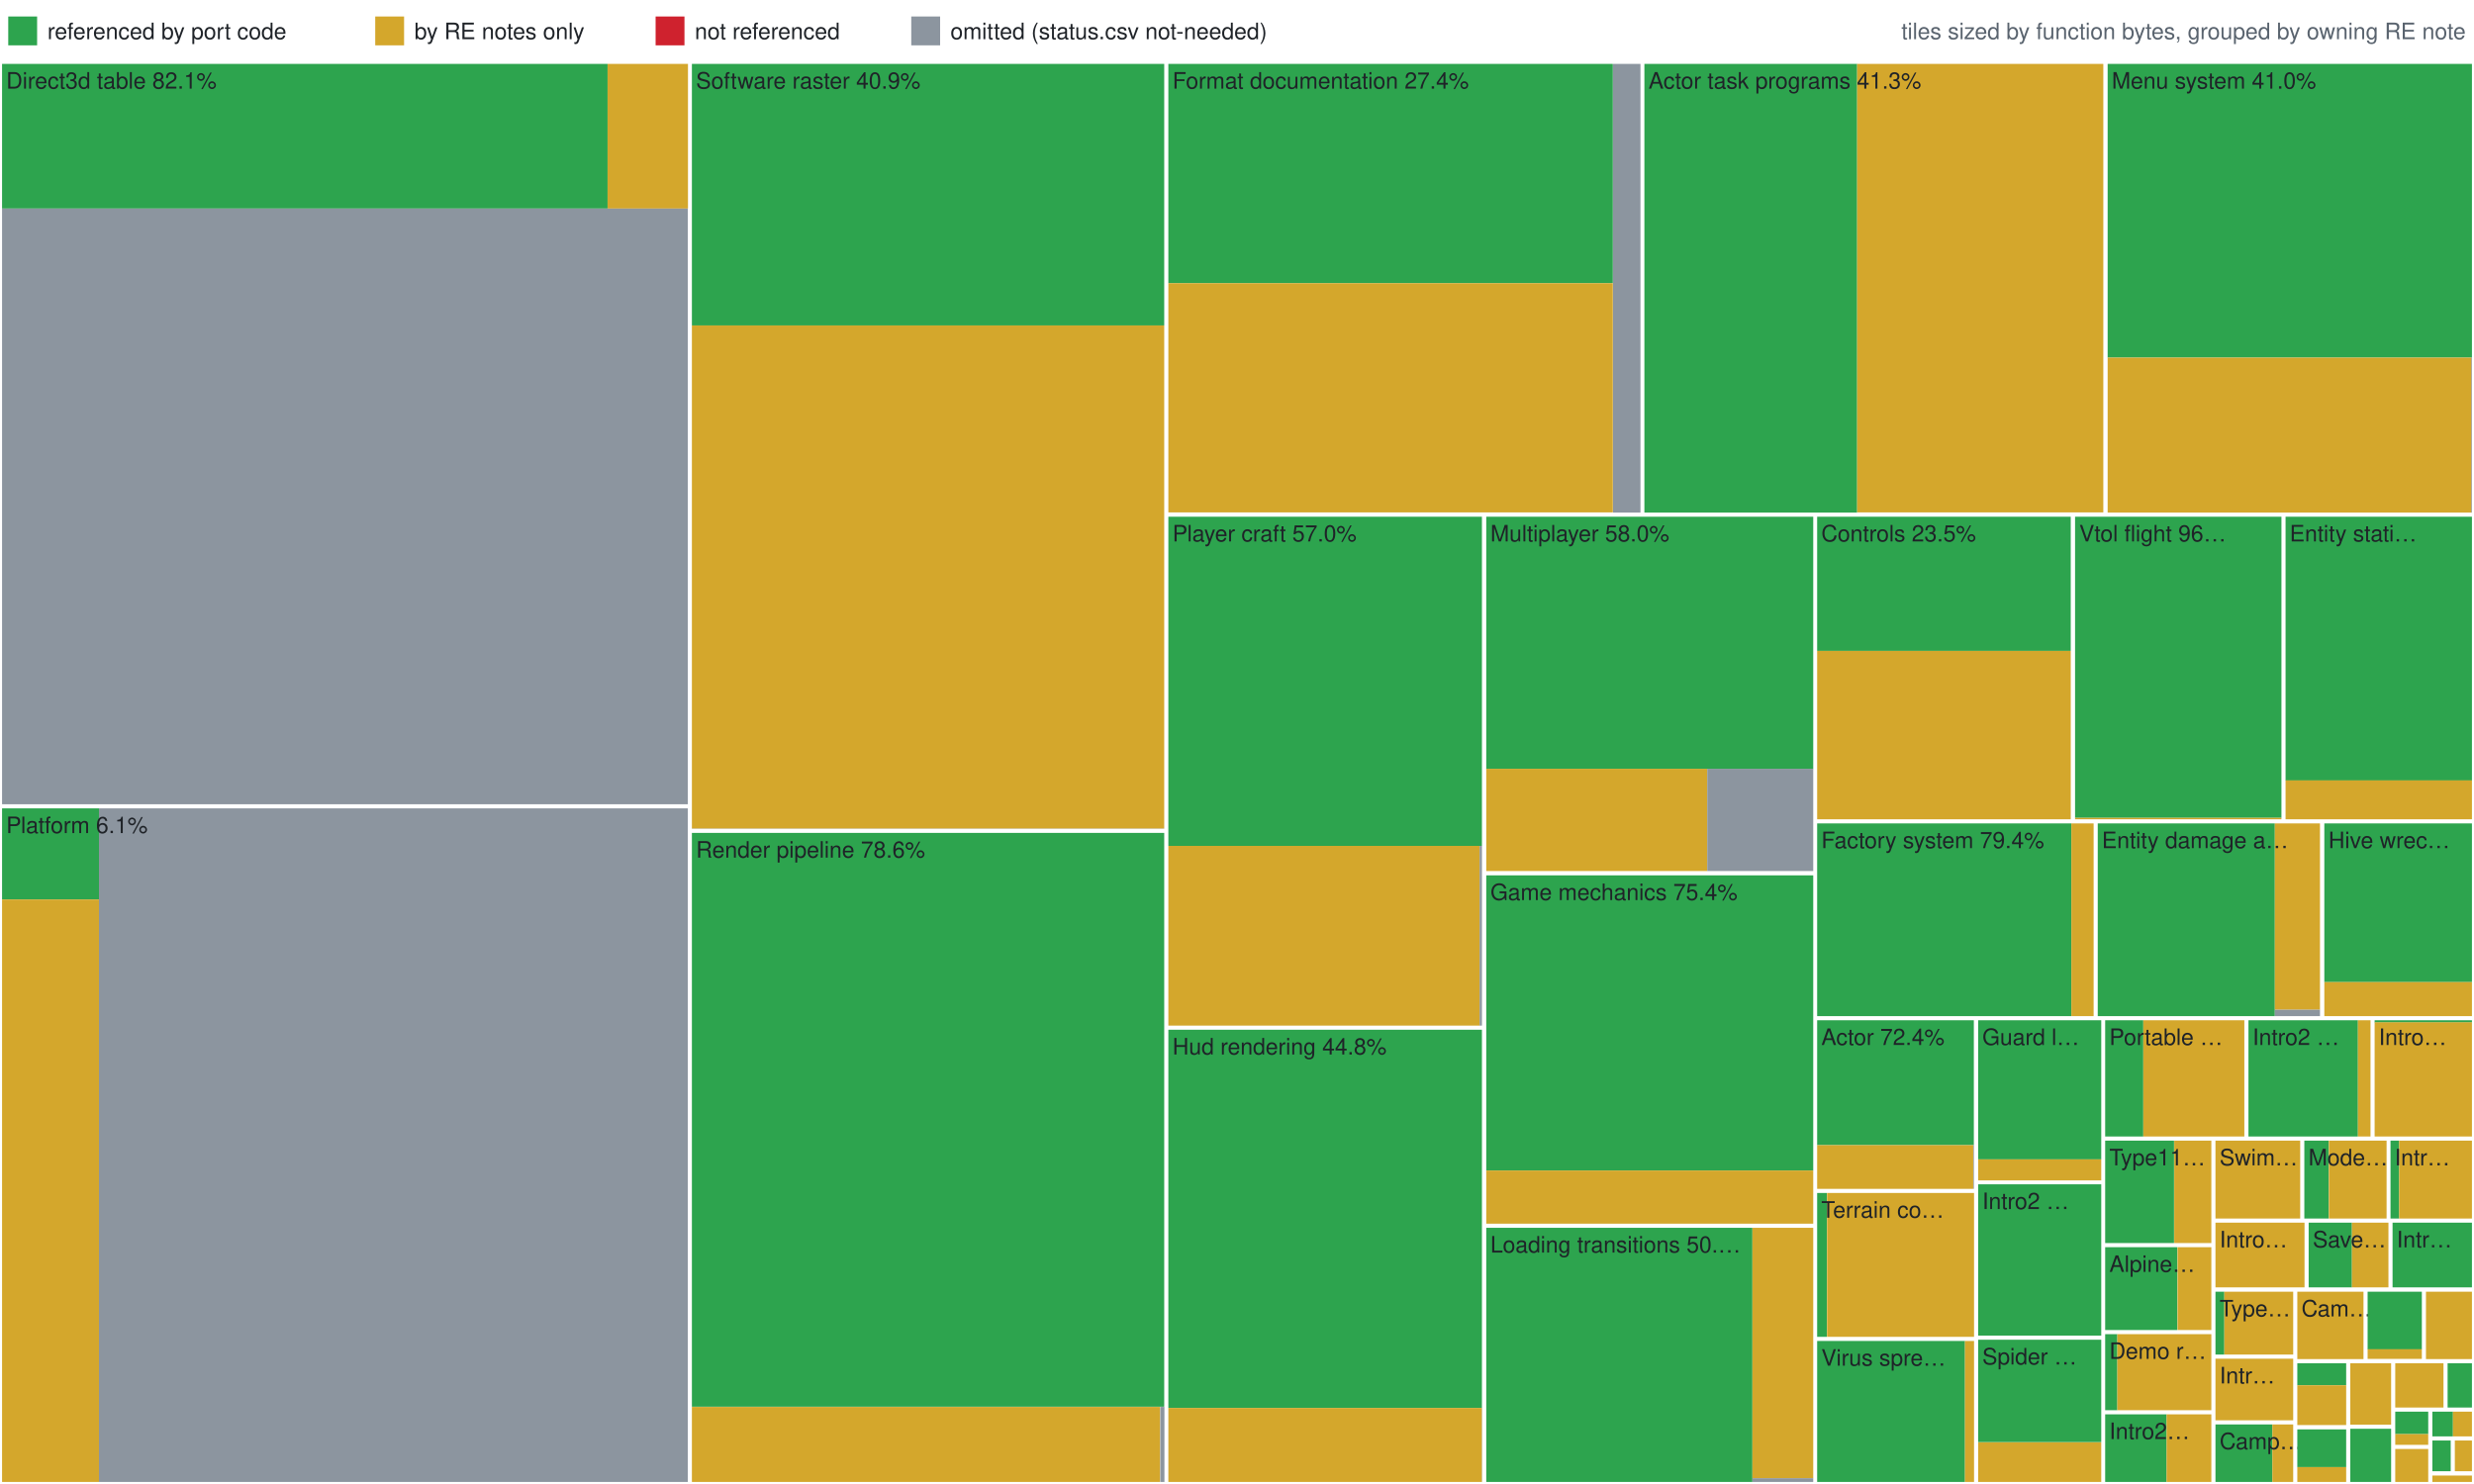
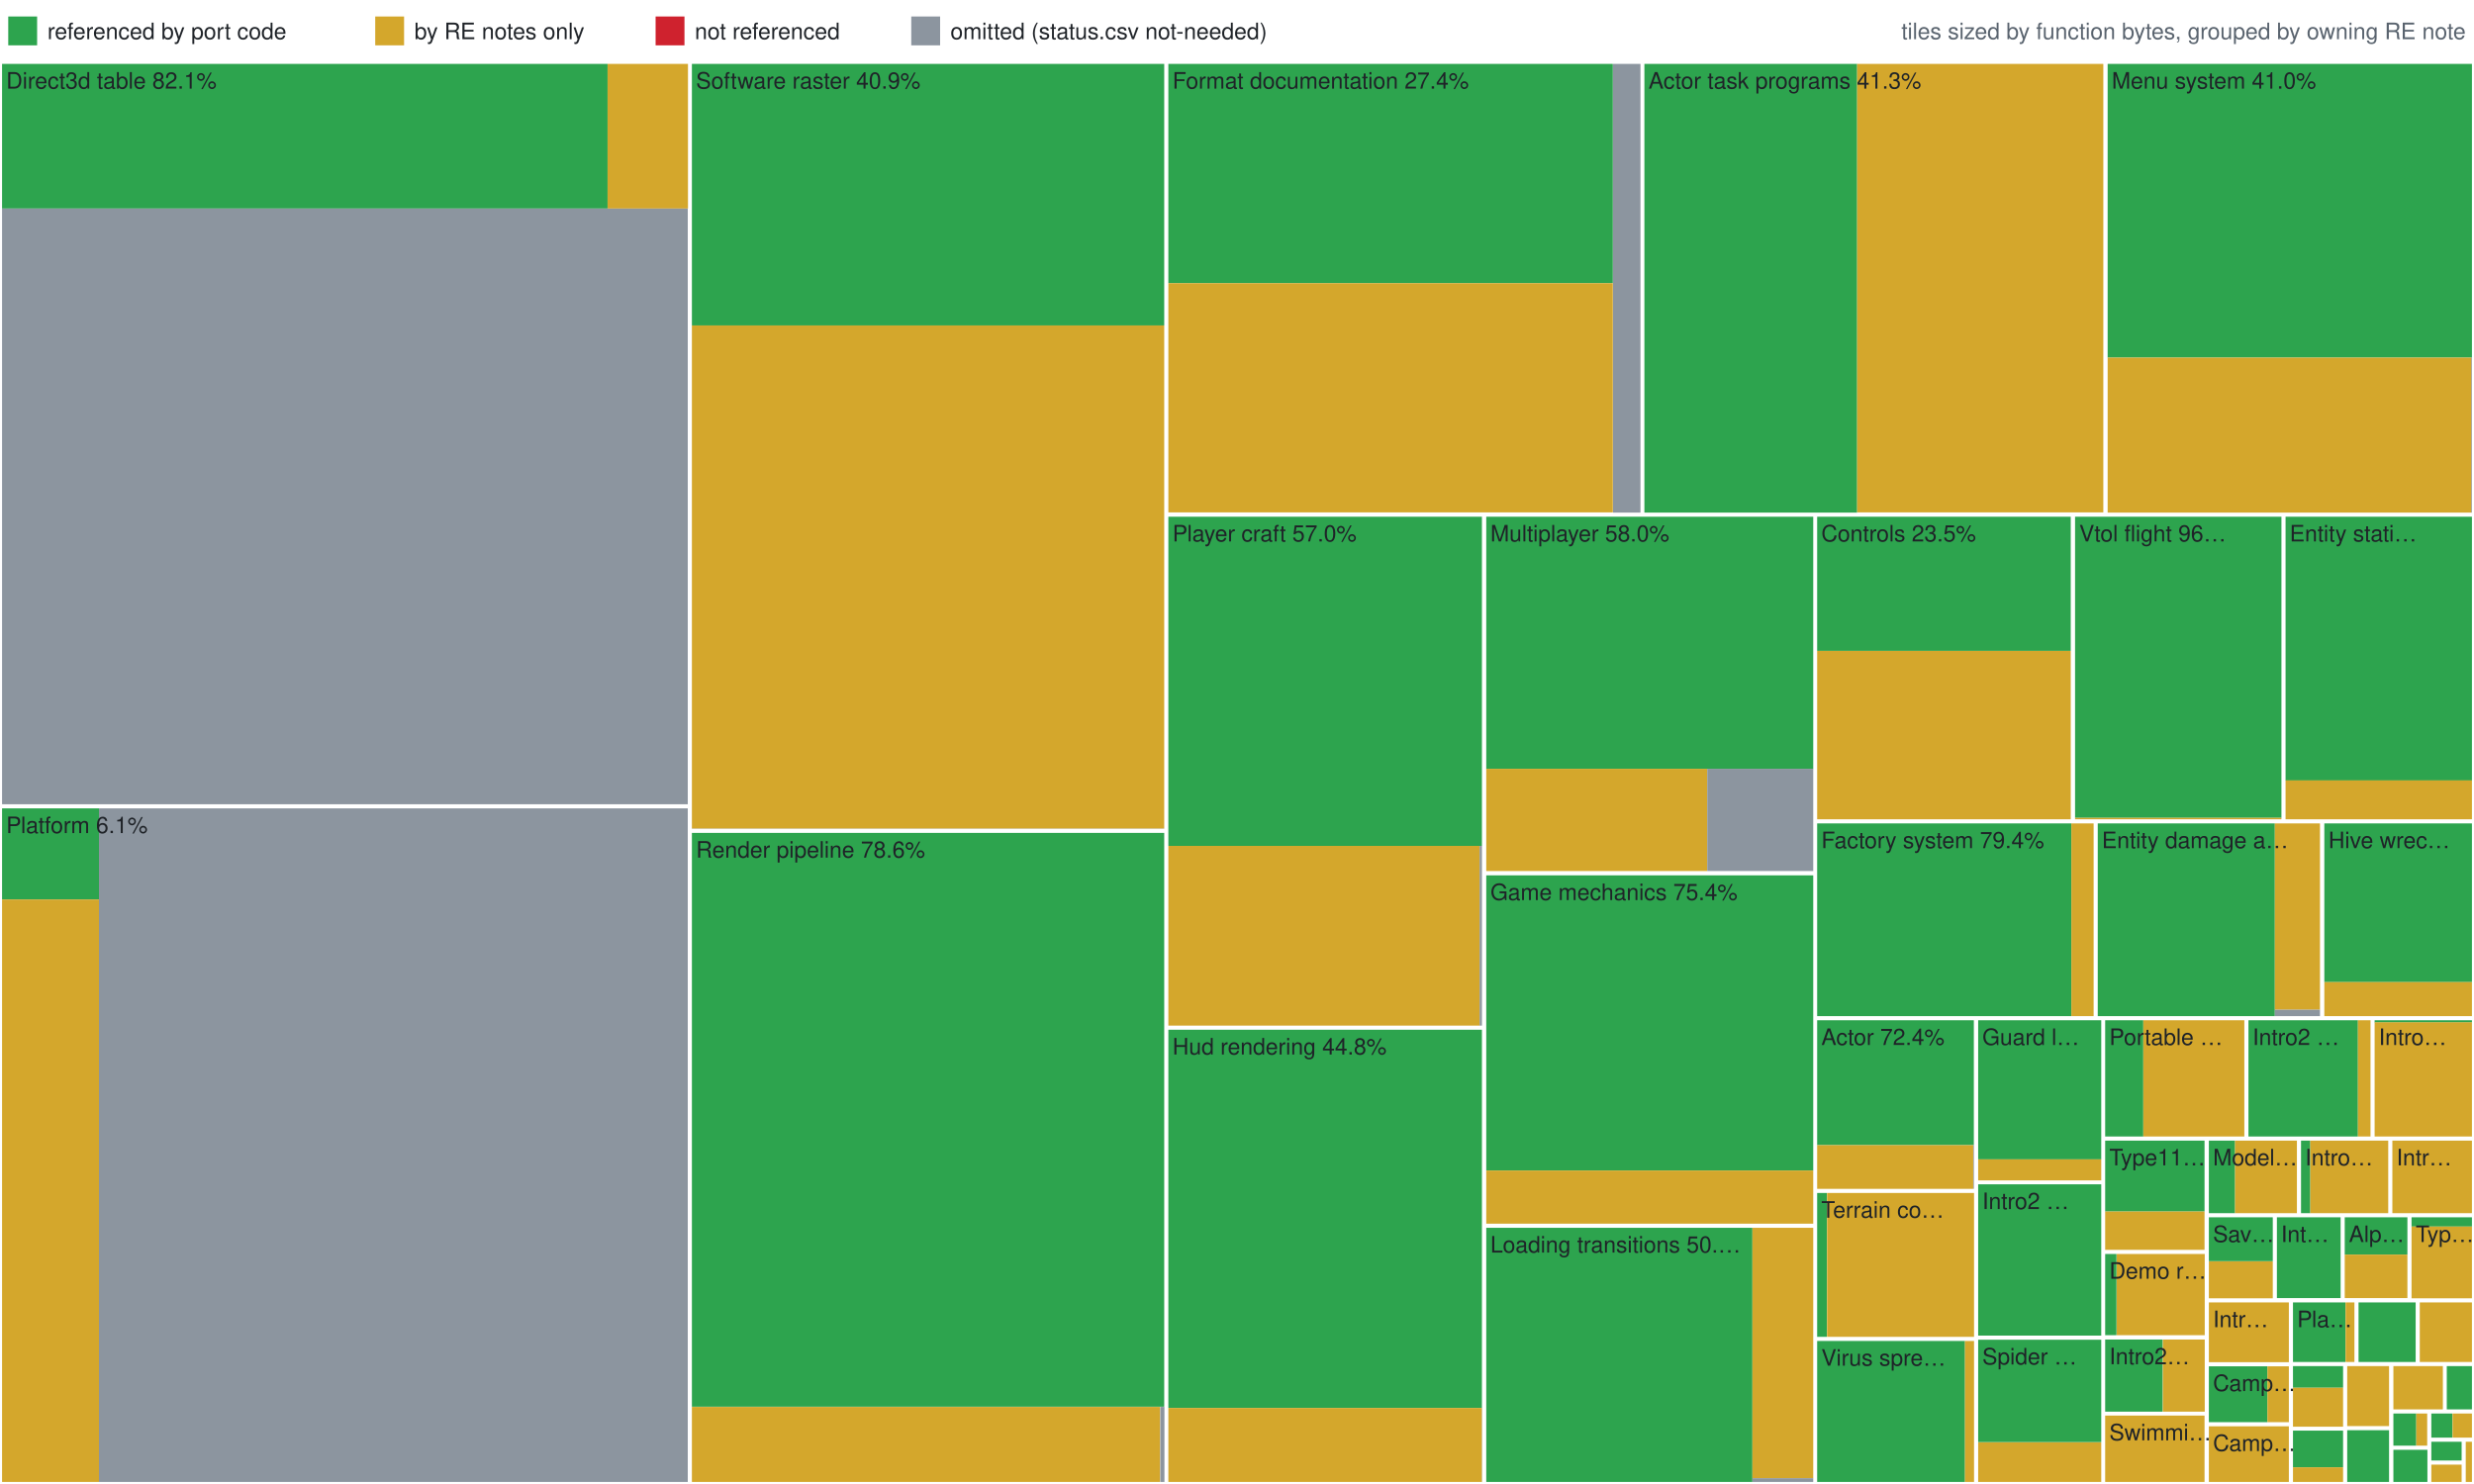
<svg xmlns="http://www.w3.org/2000/svg" width="1200" height="720" viewBox="0 0 1200 720" font-family="Segoe UI, Helvetica, Arial, sans-serif" font-size="11">
  <rect width="1200" height="720" fill="#ffffff" />
  <rect x="4" y="8" width="14" height="14" fill="#2da44e" />
  <text x="23" y="19" fill="#1f2328">referenced by port code</text>
  <rect x="182" y="8" width="14" height="14" fill="#d4a72c" />
  <text x="201" y="19" fill="#1f2328">by RE notes only</text>
  <rect x="318" y="8" width="14" height="14" fill="#cf222e" />
  <text x="337" y="19" fill="#1f2328">not referenced</text>
  <rect x="442" y="8" width="14" height="14" fill="#8c959f" />
  <text x="461" y="19" fill="#1f2328">omitted (status.csv not-needed)</text>
  <text x="1196" y="19" fill="#59636e" text-anchor="end">tiles sized by function bytes, grouped by owning RE note</text>
  <g>
    <rect x="1" y="31" width="293.7" height="70.2" fill="#2da44e" />
    <rect x="294.7" y="31" width="39" height="70.2" fill="#d4a72c" />
    <rect x="1" y="101.2" width="332.6" height="289" fill="#8c959f" />
    <text x="3" y="43" fill="#1f2328">Direct3d table 82.1%</text>
  </g>
  <g>
    <rect x="1" y="392.2" width="47" height="44.2" fill="#2da44e" />
    <rect x="1" y="436.4" width="47" height="282.6" fill="#d4a72c" />
    <rect x="48" y="392.2" width="285.6" height="326.8" fill="#8c959f" />
    <text x="3" y="404.2" fill="#1f2328">Platform 6.1%</text>
  </g>
  <g>
    <rect x="335.6" y="31" width="229.1" height="126.9" fill="#2da44e" />
    <rect x="335.6" y="157.9" width="229.1" height="244.1" fill="#d4a72c" />
    <rect x="335.6" y="402" width="229.1" height="0.1" fill="#8c959f" />
    <text x="337.6" y="43" fill="#1f2328">Software raster 40.9%</text>
  </g>
  <g>
    <rect x="335.6" y="404.1" width="229.1" height="278.4" fill="#2da44e" />
    <rect x="335.6" y="682.6" width="227.1" height="36.4" fill="#d4a72c" />
    <rect x="562.8" y="682.6" width="2" height="36.4" fill="#8c959f" />
    <text x="337.6" y="416.1" fill="#1f2328">Render pipeline 78.6%</text>
  </g>
  <g>
    <rect x="566.7" y="31" width="215.6" height="106.4" fill="#2da44e" />
    <rect x="566.7" y="137.4" width="215.6" height="111.2" fill="#d4a72c" />
    <rect x="782.4" y="31" width="13.3" height="217.7" fill="#8c959f" />
    <text x="568.7" y="43" fill="#1f2328">Format documentation 27.4%</text>
  </g>
  <g>
    <rect x="797.6" y="31" width="103.2" height="217.7" fill="#2da44e" />
    <rect x="900.8" y="31" width="119.4" height="217.6" fill="#d4a72c" />
    <rect x="900.8" y="248.6" width="119.4" height="0" fill="#8c959f" />
    <text x="799.6" y="43" fill="#1f2328">Actor task programs 41.3%</text>
  </g>
  <g>
    <rect x="1022.3" y="31" width="176.7" height="142.5" fill="#2da44e" />
    <rect x="1022.3" y="173.5" width="176.5" height="75.2" fill="#d4a72c" />
    <rect x="1198.7" y="173.5" width="0.3" height="75.2" fill="#8c959f" />
    <text x="1024.3" y="43" fill="#1f2328">Menu system 41.0%</text>
  </g>
  <g>
    <rect x="566.7" y="250.7" width="152.1" height="159.7" fill="#2da44e" />
    <rect x="566.7" y="410.4" width="151" height="87.2" fill="#d4a72c" />
    <rect x="717.7" y="410.4" width="1.1" height="87.2" fill="#8c959f" />
    <text x="568.7" y="262.7" fill="#1f2328">Player craft 57.0%</text>
  </g>
  <g>
    <rect x="566.7" y="499.6" width="152.1" height="183.5" fill="#2da44e" />
    <rect x="566.7" y="683.1" width="152.1" height="35.9" fill="#d4a72c" />
    <rect x="718.8" y="683.1" width="0.1" height="35.9" fill="#8c959f" />
    <text x="568.7" y="511.6" fill="#1f2328">Hud rendering 44.8%</text>
  </g>
  <g>
    <rect x="720.9" y="250.7" width="158.6" height="122.4" fill="#2da44e" />
    <rect x="720.9" y="373" width="107.2" height="49.6" fill="#d4a72c" />
    <rect x="828.1" y="373" width="51.4" height="49.6" fill="#8c959f" />
    <text x="722.9" y="262.7" fill="#1f2328">Multiplayer 58.0%</text>
  </g>
  <g>
    <rect x="720.9" y="424.7" width="158.6" height="143.2" fill="#2da44e" />
    <rect x="720.9" y="567.9" width="158.6" height="25.8" fill="#d4a72c" />
    <text x="722.9" y="436.7" fill="#1f2328">Game mechanics 75.4%</text>
  </g>
  <g>
    <rect x="720.9" y="595.7" width="129.1" height="123.3" fill="#2da44e" />
    <rect x="850" y="595.7" width="29.5" height="121.5" fill="#d4a72c" />
    <rect x="850" y="717.2" width="29.5" height="1.8" fill="#8c959f" />
    <text x="722.9" y="607.7" fill="#1f2328">Loading transitions 50.…</text>
  </g>
  <g>
    <rect x="881.4" y="250.7" width="123" height="65.1" fill="#2da44e" />
    <rect x="881.4" y="315.8" width="123" height="81.7" fill="#d4a72c" />
    <text x="883.4" y="262.7" fill="#1f2328">Controls 23.5%</text>
  </g>
  <g>
    <rect x="1006.5" y="250.7" width="100.1" height="146.1" fill="#2da44e" />
    <rect x="1006.5" y="396.8" width="100.1" height="0.7" fill="#d4a72c" />
    <text x="1008.5" y="262.7" fill="#1f2328">Vtol flight 96…</text>
  </g>
  <g>
    <rect x="1108.6" y="250.7" width="90.4" height="128" fill="#2da44e" />
    <rect x="1108.6" y="378.6" width="90.4" height="18.9" fill="#d4a72c" />
    <text x="1110.6" y="262.7" fill="#1f2328">Entity stati…</text>
  </g>
  <g>
    <rect x="881.4" y="399.5" width="123.3" height="93.5" fill="#2da44e" />
    <rect x="1004.7" y="399.5" width="10.8" height="93.5" fill="#d4a72c" />
    <text x="883.4" y="411.5" fill="#1f2328">Factory system 79.4%</text>
  </g>
  <g>
    <rect x="1017.5" y="399.5" width="85.9" height="93.5" fill="#2da44e" />
    <rect x="1103.4" y="399.5" width="21.9" height="90.4" fill="#d4a72c" />
    <rect x="1103.4" y="489.9" width="21.9" height="3.1" fill="#8c959f" />
    <text x="1019.5" y="411.5" fill="#1f2328">Entity damage a…</text>
  </g>
  <g>
    <rect x="1127.4" y="399.5" width="71.6" height="77" fill="#2da44e" />
    <rect x="1127.4" y="476.5" width="71.6" height="16.5" fill="#d4a72c" />
    <text x="1129.4" y="411.5" fill="#1f2328">Hive wrec…</text>
  </g>
  <g>
    <rect x="881.4" y="495" width="76" height="60.6" fill="#2da44e" />
    <rect x="881.4" y="555.6" width="75.7" height="21.2" fill="#d4a72c" />
    <rect x="957.2" y="555.6" width="0.3" height="21.2" fill="#8c959f" />
    <text x="883.4" y="507" fill="#1f2328">Actor 72.4%</text>
  </g>
  <g>
    <rect x="881.4" y="578.8" width="4.7" height="69.8" fill="#2da44e" />
    <rect x="886.2" y="578.8" width="71.3" height="69.8" fill="#d4a72c" />
    <text x="883.4" y="590.8" fill="#1f2328">Terrain co…</text>
  </g>
  <g>
    <rect x="881.4" y="650.6" width="71.7" height="68.4" fill="#2da44e" />
    <rect x="953.1" y="650.6" width="4.4" height="68.4" fill="#d4a72c" />
    <text x="883.4" y="662.6" fill="#1f2328">Virus spre…</text>
  </g>
  <g>
    <rect x="959.5" y="495" width="59.7" height="67.5" fill="#2da44e" />
    <rect x="959.5" y="562.5" width="59.7" height="10.2" fill="#d4a72c" />
    <text x="961.5" y="507" fill="#1f2328">Guard l…</text>
  </g>
  <g>
    <rect x="959.5" y="574.6" width="59.7" height="73.4" fill="#2da44e" />
    <text x="961.5" y="586.6" fill="#1f2328">Intro2 …</text>
  </g>
  <g>
    <rect x="959.5" y="650" width="59.7" height="49.7" fill="#2da44e" />
    <rect x="959.5" y="699.8" width="59.7" height="19.2" fill="#d4a72c" />
    <text x="961.5" y="662" fill="#1f2328">Spider …</text>
  </g>
  <g>
    <rect x="1021.1" y="495" width="18.5" height="56.4" fill="#2da44e" />
    <rect x="1039.6" y="495" width="49" height="56.4" fill="#d4a72c" />
    <text x="1023.1" y="507" fill="#1f2328">Portable …</text>
  </g>
  <g>
    <rect x="1090.6" y="495" width="53.1" height="56.4" fill="#2da44e" />
    <rect x="1143.7" y="495" width="6.1" height="56.4" fill="#d4a72c" />
    <text x="1092.6" y="507" fill="#1f2328">Intro2 …</text>
  </g>
  <g>
    <rect x="1151.8" y="495" width="47.2" height="1.1" fill="#2da44e" />
    <rect x="1151.8" y="496" width="47.2" height="55.4" fill="#d4a72c" />
    <text x="1153.8" y="507" fill="#1f2328">Intro…</text>
  </g>
  <g>
-     <rect x="1021.1" y="553.4" width="33.4" height="49.7" fill="#2da44e" />
-     <rect x="1054.6" y="553.4" width="18" height="49.7" fill="#d4a72c" />
+     <rect x="1021.1" y="553.4" width="48.2" height="34.4" fill="#2da44e" />
+     <rect x="1021.1" y="587.8" width="48.2" height="18.6" fill="#d4a72c" />
    <text x="1023.1" y="565.4" fill="#1f2328">Type11…</text>
  </g>
  <g>
-     <rect x="1021.1" y="605.1" width="35" height="40.2" fill="#2da44e" />
-     <rect x="1056.2" y="605.1" width="16.4" height="40.2" fill="#d4a72c" />
-     <text x="1023.1" y="617.1" fill="#1f2328">Alpine…</text>
-   </g>
-   <g>
-     <rect x="1021.1" y="647.3" width="5.9" height="36.9" fill="#2da44e" />
-     <rect x="1027" y="647.3" width="45.6" height="36.9" fill="#d4a72c" />
-     <text x="1023.1" y="659.3" fill="#1f2328">Demo r…</text>
-   </g>
-   <g>
-     <rect x="1021.1" y="686.2" width="29.8" height="32.8" fill="#2da44e" />
-     <rect x="1050.9" y="686.2" width="21.7" height="32.8" fill="#d4a72c" />
-     <text x="1023.1" y="698.2" fill="#1f2328">Intro2…</text>
-   </g>
-   <g>
-     <rect x="1074.6" y="553.4" width="41.1" height="37.8" fill="#d4a72c" />
-     <text x="1076.6" y="565.4" fill="#1f2328">Swim…</text>
-   </g>
-   <g>
-     <rect x="1117.7" y="553.4" width="11.8" height="37.8" fill="#2da44e" />
-     <rect x="1129.6" y="553.4" width="28" height="37.8" fill="#d4a72c" />
-     <text x="1119.7" y="565.4" fill="#1f2328">Mode…</text>
-   </g>
-   <g>
-     <rect x="1159.5" y="553.4" width="4.2" height="37.8" fill="#2da44e" />
-     <rect x="1163.7" y="553.4" width="35.3" height="37.8" fill="#d4a72c" />
-     <text x="1161.5" y="565.4" fill="#1f2328">Intr…</text>
-   </g>
-   <g>
-     <rect x="1074.6" y="593.2" width="43.2" height="31.4" fill="#d4a72c" />
-     <text x="1076.6" y="605.2" fill="#1f2328">Intro…</text>
-   </g>
-   <g>
-     <rect x="1119.8" y="593.2" width="21" height="31.4" fill="#2da44e" />
-     <rect x="1140.8" y="593.2" width="17.7" height="31.4" fill="#d4a72c" />
-     <text x="1121.8" y="605.2" fill="#1f2328">Save…</text>
-   </g>
-   <g>
-     <rect x="1160.5" y="593.2" width="38.5" height="31.4" fill="#2da44e" />
-     <text x="1162.5" y="605.2" fill="#1f2328">Intr…</text>
-   </g>
-   <g>
-     <rect x="1074.6" y="626.7" width="4.3" height="30.5" fill="#2da44e" />
-     <rect x="1078.9" y="626.7" width="33.4" height="30.5" fill="#d4a72c" />
-     <text x="1076.6" y="638.7" fill="#1f2328">Type…</text>
-   </g>
-   <g>
-     <rect x="1074.6" y="659.2" width="37.7" height="29.9" fill="#d4a72c" />
-     <text x="1076.6" y="671.2" fill="#1f2328">Intr…</text>
-   </g>
-   <g>
-     <rect x="1074.6" y="691.1" width="27.6" height="27.9" fill="#2da44e" />
-     <rect x="1102.2" y="691.1" width="10.1" height="27.9" fill="#d4a72c" />
-     <text x="1076.6" y="703.1" fill="#1f2328">Camp…</text>
-   </g>
-   <g>
-     <rect x="1114.3" y="626.7" width="32.1" height="32.7" fill="#d4a72c" />
-     <text x="1116.3" y="638.7" fill="#1f2328">Cam…</text>
-   </g>
-   <g>
-     <rect x="1148.4" y="626.7" width="26.3" height="28" fill="#2da44e" />
-     <rect x="1148.4" y="654.6" width="26.3" height="4.7" fill="#d4a72c" />
-   </g>
-   <g>
-     <rect x="1176.7" y="626.7" width="22.3" height="32.7" fill="#d4a72c" />
-   </g>
-   <g>
-     <rect x="1114.3" y="661.4" width="23.7" height="10.7" fill="#2da44e" />
-     <rect x="1114.3" y="672.1" width="23.7" height="19.3" fill="#d4a72c" />
-   </g>
-   <g>
-     <rect x="1114.3" y="693.5" width="23.7" height="18.3" fill="#2da44e" />
-     <rect x="1114.3" y="711.8" width="23.7" height="7.2" fill="#d4a72c" />
-   </g>
-   <g>
-     <rect x="1140" y="661.4" width="19.8" height="29.8" fill="#d4a72c" />
-   </g>
-   <g>
-     <rect x="1140" y="693.2" width="19.8" height="25.8" fill="#2da44e" />
-   </g>
-   <g>
-     <rect x="1161.8" y="661.4" width="23.4" height="21.5" fill="#d4a72c" />
-   </g>
-   <g>
-     <rect x="1187.2" y="661.4" width="11.8" height="21.5" fill="#2da44e" />
-   </g>
-   <g>
-     <rect x="1161.8" y="684.9" width="16" height="10.9" fill="#2da44e" />
-     <rect x="1161.8" y="695.8" width="16" height="5.2" fill="#d4a72c" />
-   </g>
-   <g>
-     <rect x="1161.8" y="703" width="16" height="16" fill="#d4a72c" />
-   </g>
-   <g>
-     <rect x="1179.8" y="684.9" width="10" height="12" fill="#2da44e" />
-     <rect x="1189.8" y="684.9" width="9.2" height="12" fill="#d4a72c" />
-   </g>
-   <g>
-     <rect x="1179.8" y="698.9" width="8.9" height="14.9" fill="#2da44e" />
-   </g>
-   <g>
-     <rect x="1190.7" y="698.9" width="8.3" height="14.9" fill="#d4a72c" />
-   </g>
-   <g>
-     <rect x="1179.8" y="715.9" width="19.2" height="3.1" fill="#d4a72c" />
+     <rect x="1021.1" y="608.4" width="5.5" height="39.4" fill="#2da44e" />
+     <rect x="1026.7" y="608.4" width="42.7" height="39.4" fill="#d4a72c" />
+     <text x="1023.1" y="620.4" fill="#1f2328">Demo r…</text>
+   </g>
+   <g>
+     <rect x="1021.1" y="649.9" width="27.9" height="35" fill="#2da44e" />
+     <rect x="1049.1" y="649.9" width="20.3" height="35" fill="#d4a72c" />
+     <text x="1023.1" y="661.9" fill="#1f2328">Intro2…</text>
+   </g>
+   <g>
+     <rect x="1021.1" y="686.8" width="48.2" height="32.2" fill="#d4a72c" />
+     <text x="1023.1" y="698.8" fill="#1f2328">Swimmi…</text>
+   </g>
+   <g>
+     <rect x="1071.4" y="553.4" width="12.7" height="35.2" fill="#2da44e" />
+     <rect x="1084.1" y="553.4" width="30" height="35.2" fill="#d4a72c" />
+     <text x="1073.4" y="565.4" fill="#1f2328">Model…</text>
+   </g>
+   <g>
+     <rect x="1116.1" y="553.4" width="4.5" height="35.2" fill="#2da44e" />
+     <rect x="1120.6" y="553.4" width="37.8" height="35.2" fill="#d4a72c" />
+     <text x="1118.1" y="565.4" fill="#1f2328">Intro…</text>
+   </g>
+   <g>
+     <rect x="1160.4" y="553.4" width="38.6" height="35.2" fill="#d4a72c" />
+     <text x="1162.4" y="565.4" fill="#1f2328">Intr…</text>
+   </g>
+   <g>
+     <rect x="1071.4" y="590.6" width="31" height="21.3" fill="#2da44e" />
+     <rect x="1071.4" y="612" width="31" height="17.9" fill="#d4a72c" />
+     <text x="1073.4" y="602.6" fill="#1f2328">Sav…</text>
+   </g>
+   <g>
+     <rect x="1104.4" y="590.6" width="30.9" height="39.2" fill="#2da44e" />
+     <text x="1106.4" y="602.6" fill="#1f2328">Int…</text>
+   </g>
+   <g>
+     <rect x="1137.3" y="590.6" width="30.4" height="18.1" fill="#2da44e" />
+     <rect x="1137.3" y="608.7" width="30.4" height="21.1" fill="#d4a72c" />
+     <text x="1139.3" y="602.6" fill="#1f2328">Alp…</text>
+   </g>
+   <g>
+     <rect x="1169.7" y="590.6" width="29.3" height="4.5" fill="#2da44e" />
+     <rect x="1169.7" y="595.1" width="29.3" height="34.8" fill="#d4a72c" />
+     <text x="1171.7" y="602.6" fill="#1f2328">Typ…</text>
+   </g>
+   <g>
+     <rect x="1071.4" y="631.9" width="38.8" height="29" fill="#d4a72c" />
+     <text x="1073.4" y="643.9" fill="#1f2328">Intr…</text>
+   </g>
+   <g>
+     <rect x="1071.4" y="662.9" width="28.4" height="27.1" fill="#2da44e" />
+     <rect x="1099.8" y="662.9" width="10.4" height="27.1" fill="#d4a72c" />
+     <text x="1073.4" y="674.9" fill="#1f2328">Camp…</text>
+   </g>
+   <g>
+     <rect x="1071.4" y="692" width="38.8" height="27" fill="#d4a72c" />
+     <text x="1073.4" y="704" fill="#1f2328">Camp…</text>
+   </g>
+   <g>
+     <rect x="1112.2" y="631.9" width="25.4" height="28.9" fill="#2da44e" />
+     <rect x="1137.7" y="631.9" width="4.3" height="28.9" fill="#d4a72c" />
+     <text x="1114.2" y="643.9" fill="#1f2328">Pla…</text>
+   </g>
+   <g>
+     <rect x="1144" y="631.9" width="27.7" height="28.9" fill="#2da44e" />
+   </g>
+   <g>
+     <rect x="1173.7" y="631.9" width="25.3" height="28.9" fill="#d4a72c" />
+   </g>
+   <g>
+     <rect x="1112.2" y="662.8" width="24.3" height="10.5" fill="#2da44e" />
+     <rect x="1112.2" y="673.3" width="24.3" height="18.9" fill="#d4a72c" />
+   </g>
+   <g>
+     <rect x="1112.2" y="694.1" width="24.3" height="17.8" fill="#2da44e" />
+     <rect x="1112.2" y="711.9" width="24.3" height="7.1" fill="#d4a72c" />
+   </g>
+   <g>
+     <rect x="1138.5" y="662.8" width="20.3" height="29.1" fill="#d4a72c" />
+   </g>
+   <g>
+     <rect x="1138.5" y="693.9" width="20.3" height="25.1" fill="#2da44e" />
+   </g>
+   <g>
+     <rect x="1160.9" y="662.8" width="24" height="21" fill="#d4a72c" />
+   </g>
+   <g>
+     <rect x="1186.8" y="662.8" width="12.2" height="21" fill="#2da44e" />
+   </g>
+   <g>
+     <rect x="1160.9" y="685.8" width="11.1" height="15.6" fill="#2da44e" />
+     <rect x="1172" y="685.8" width="5.3" height="15.6" fill="#d4a72c" />
+   </g>
+   <g>
+     <rect x="1160.9" y="703.4" width="16.5" height="15.6" fill="#2da44e" />
+   </g>
+   <g>
+     <rect x="1179.3" y="685.8" width="10.2" height="11.7" fill="#2da44e" />
+     <rect x="1189.6" y="685.8" width="9.4" height="11.7" fill="#d4a72c" />
+   </g>
+   <g>
+     <rect x="1179.3" y="699.5" width="14.7" height="9.1" fill="#2da44e" />
+   </g>
+   <g>
+     <rect x="1179.3" y="710.6" width="14.7" height="8.4" fill="#d4a72c" />
+   </g>
+   <g>
+     <rect x="1196" y="699.5" width="3" height="19.5" fill="#d4a72c" />
  </g>
</svg>
